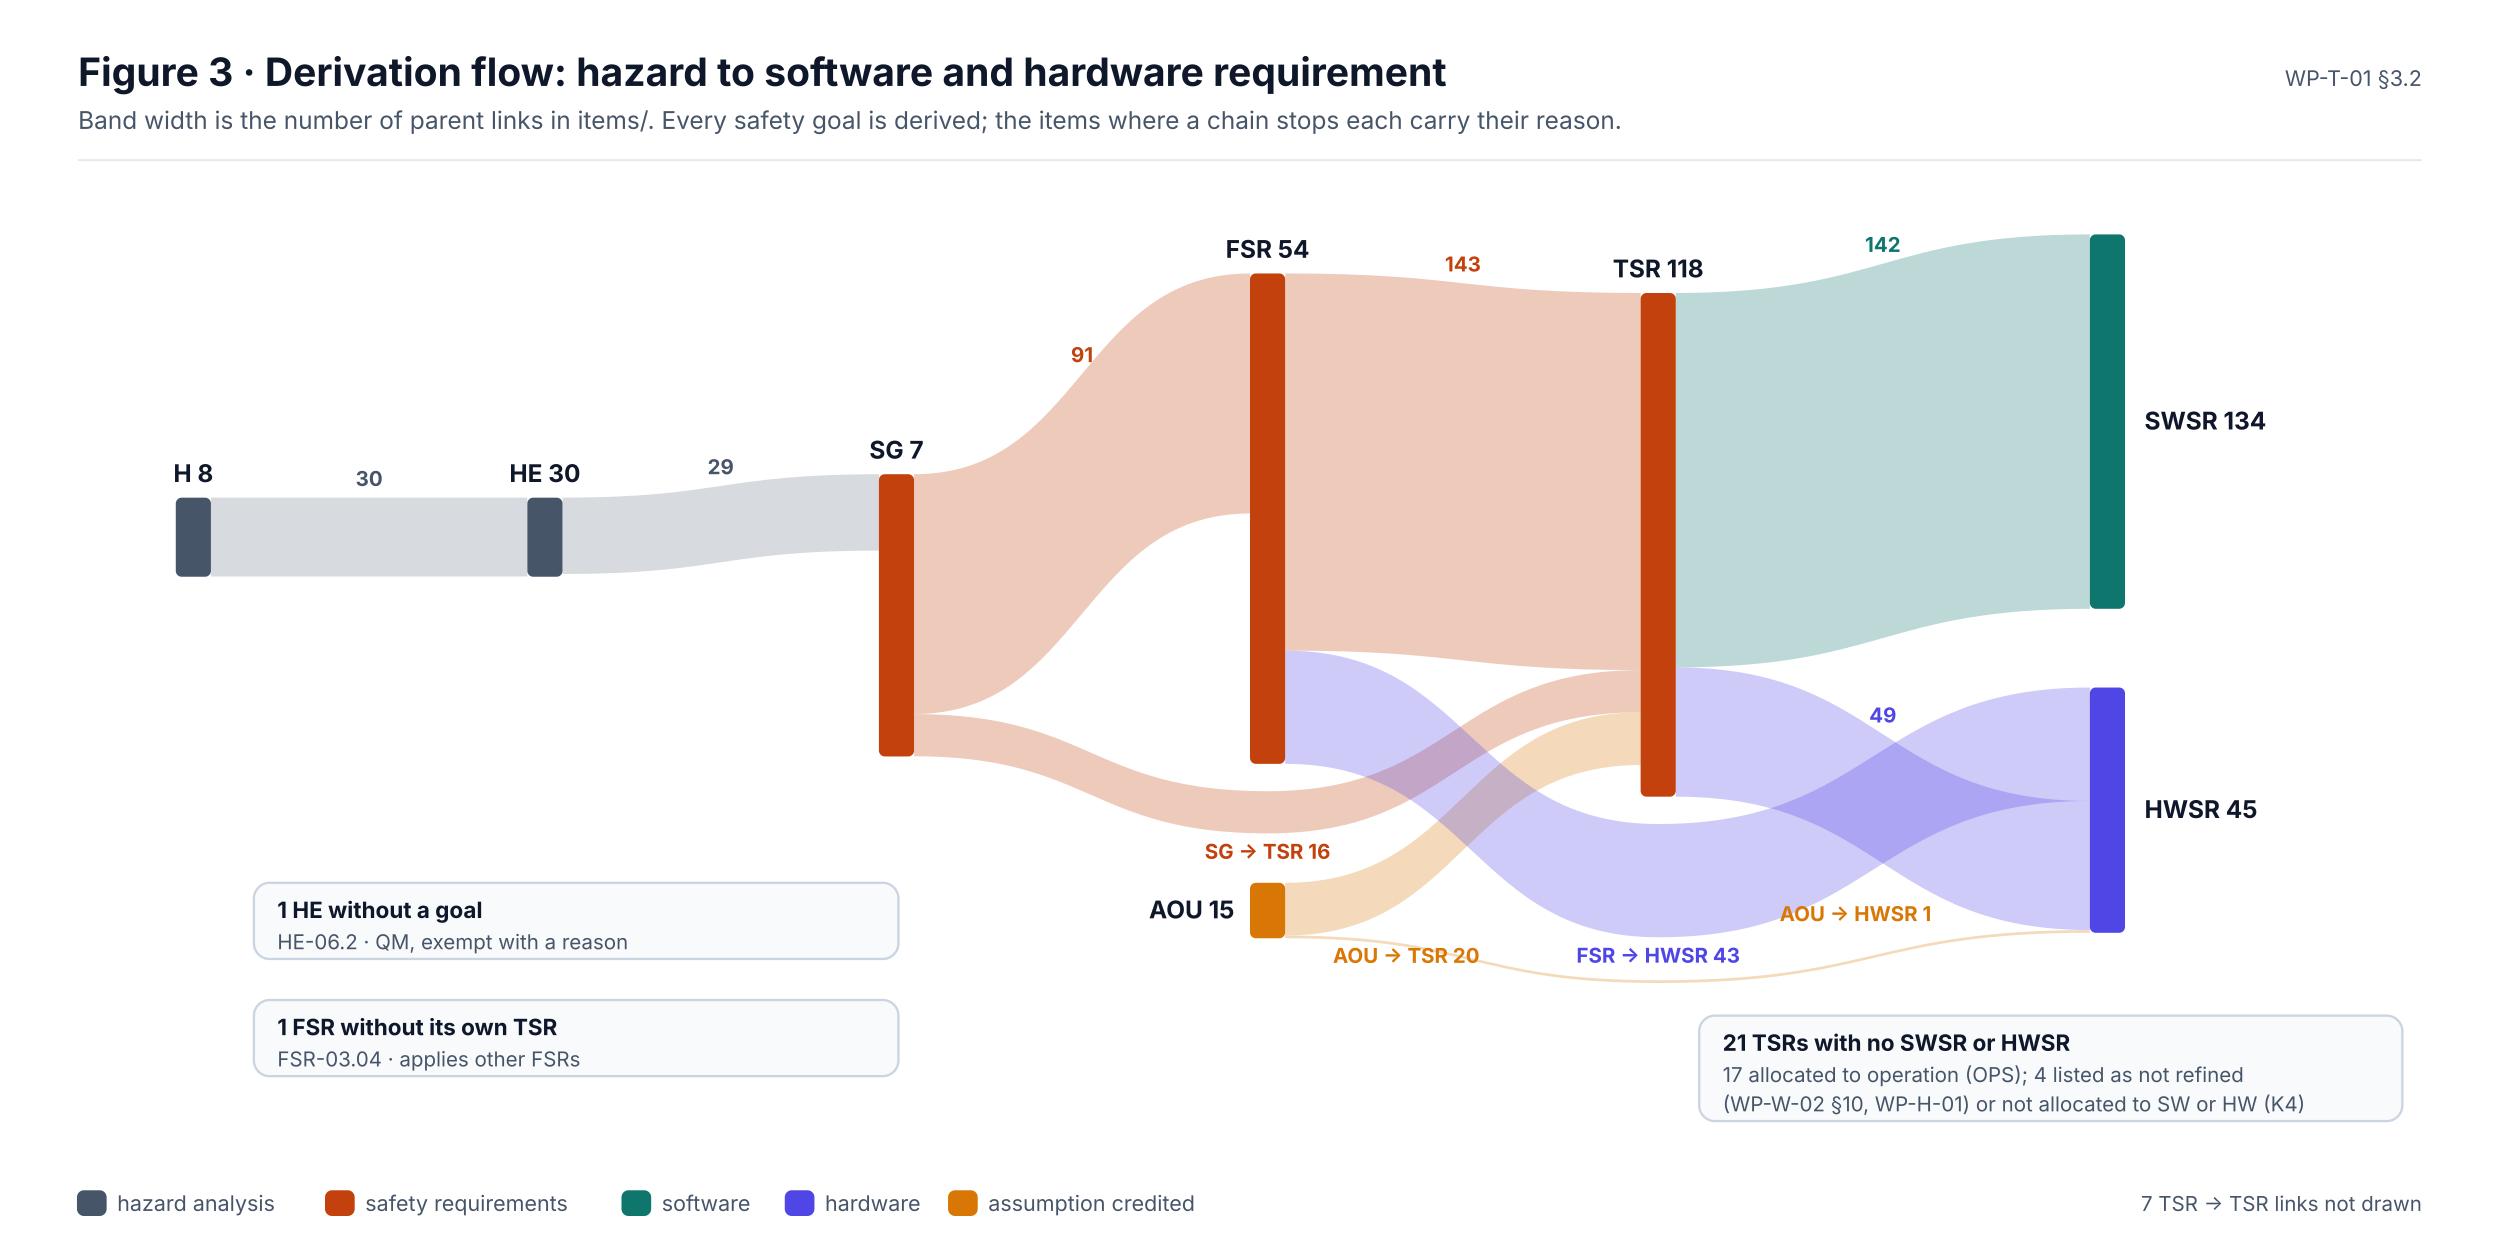
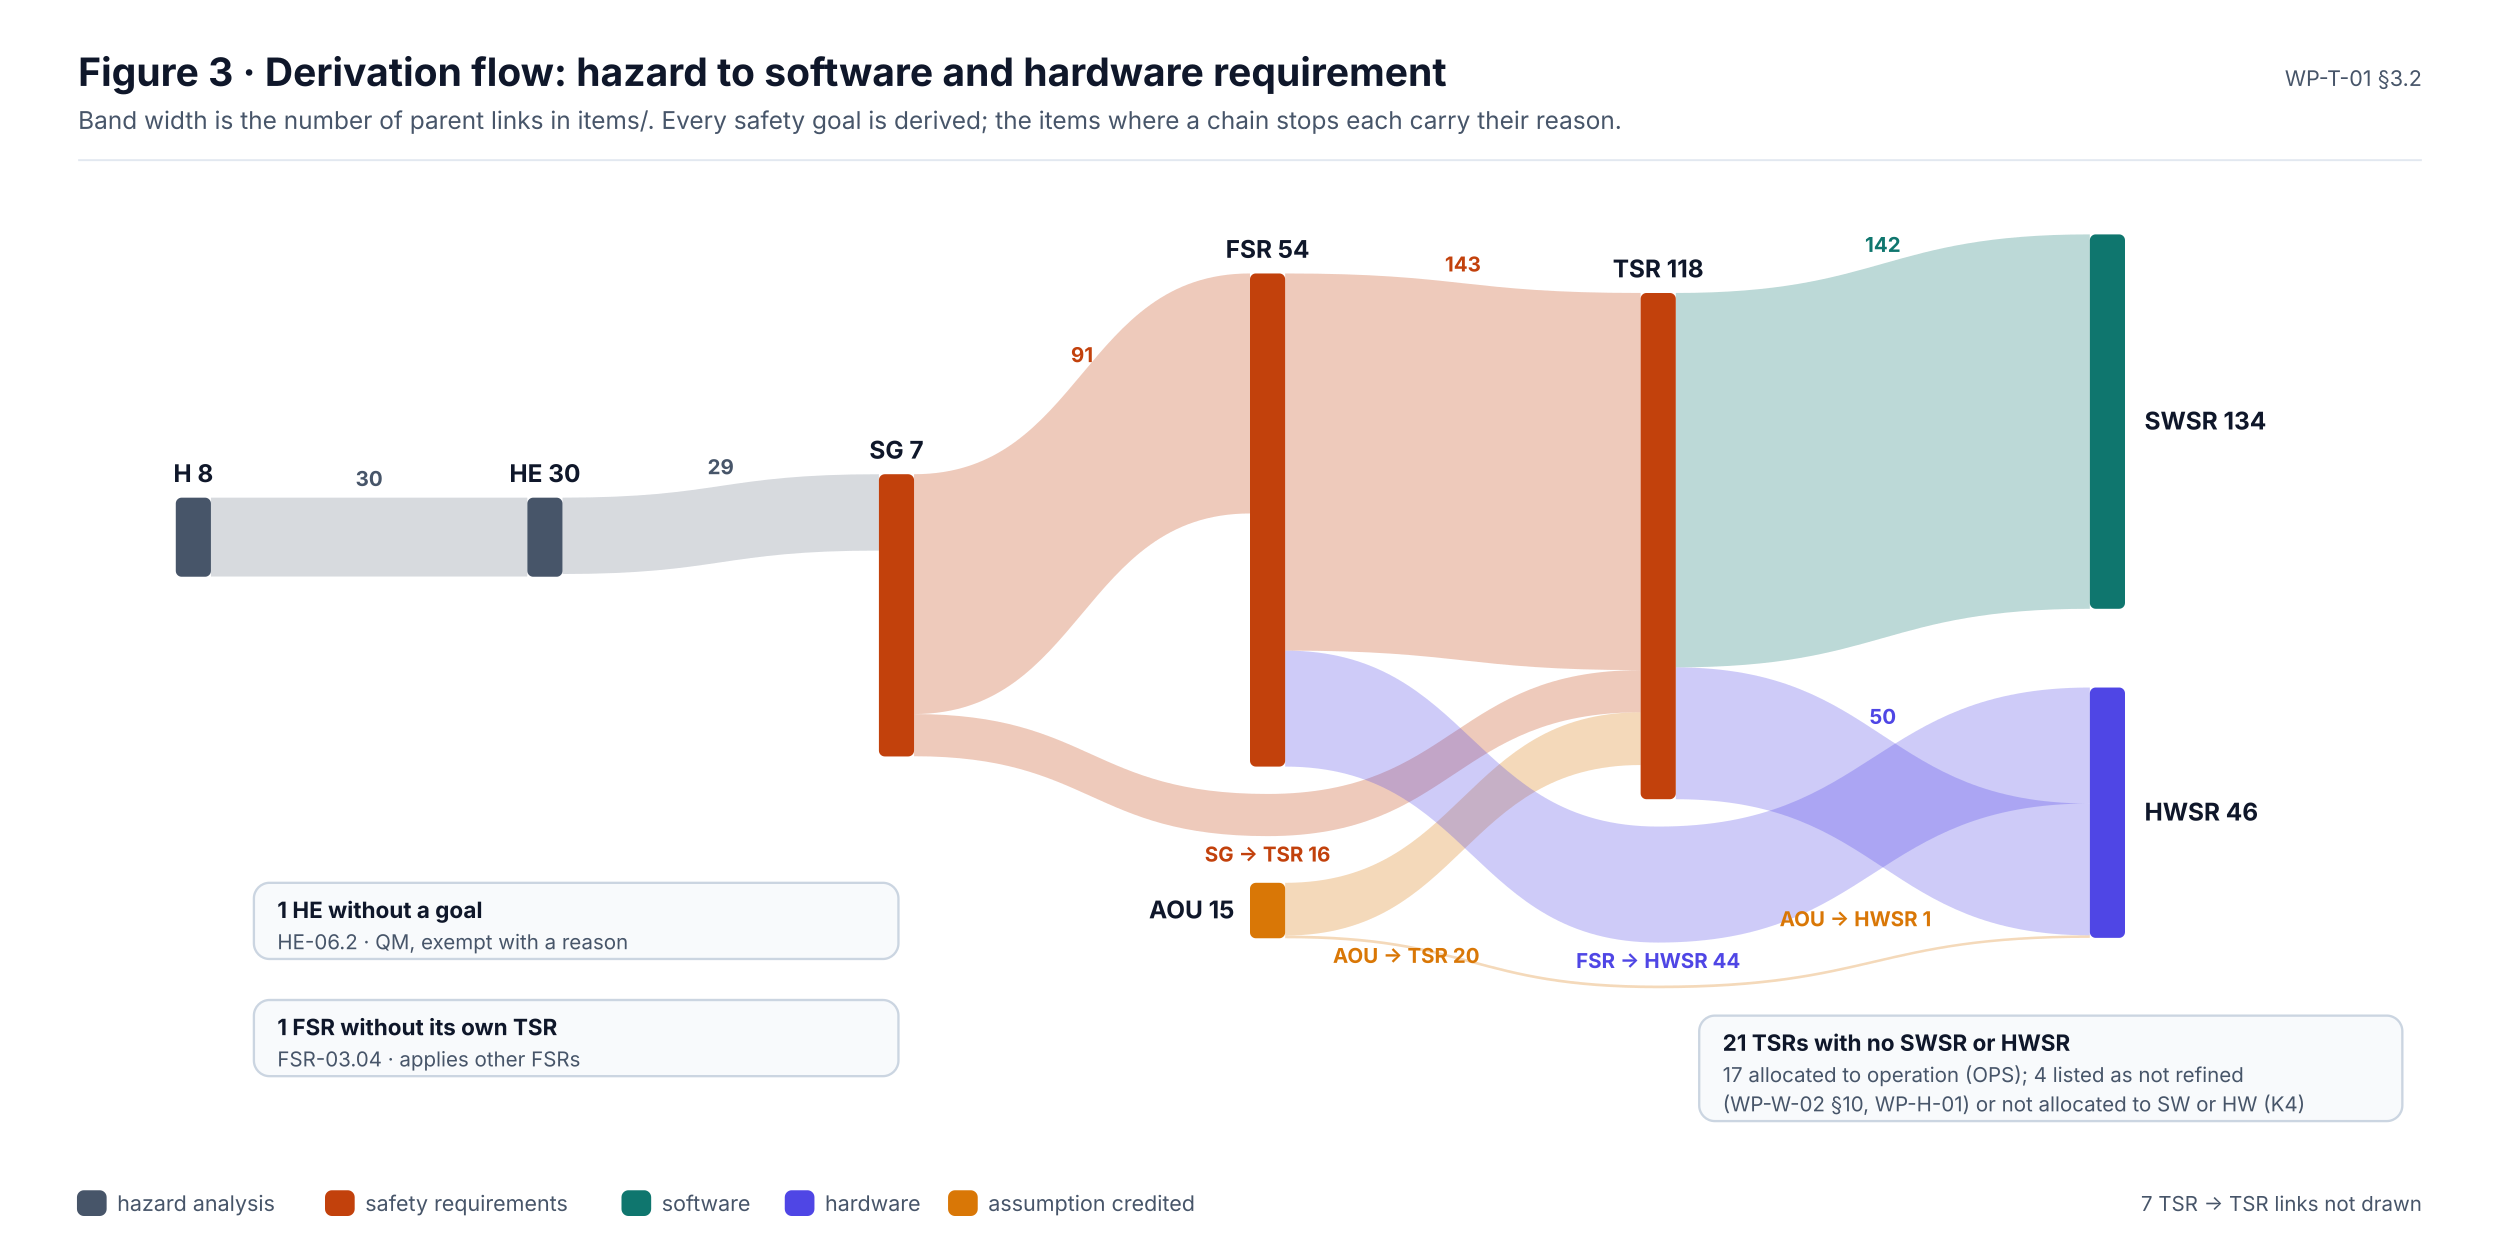
<svg xmlns="http://www.w3.org/2000/svg" width="1280" height="640" viewBox="0 0 1280 640" font-family="Inter, 'Segoe UI', Helvetica, Arial, sans-serif" role="img">
  <defs>
    <marker id="ink" viewBox="0 0 10 10" refX="9" refY="5" markerWidth="7" markerHeight="7" orient="auto-start-reverse">
      <path d="M0,0 L10,5 L0,10 z" fill="#0F172A" />
    </marker>
    <marker id="muted" viewBox="0 0 10 10" refX="9" refY="5" markerWidth="7" markerHeight="7" orient="auto-start-reverse">
      <path d="M0,0 L10,5 L0,10 z" fill="#475569" />
    </marker>
    <marker id="faint" viewBox="0 0 10 10" refX="9" refY="5" markerWidth="7" markerHeight="7" orient="auto-start-reverse">
      <path d="M0,0 L10,5 L0,10 z" fill="#94A3B8" />
    </marker>
    <marker id="safety" viewBox="0 0 10 10" refX="9" refY="5" markerWidth="7" markerHeight="7" orient="auto-start-reverse">
      <path d="M0,0 L10,5 L0,10 z" fill="#C2410C" />
    </marker>
    <marker id="sw" viewBox="0 0 10 10" refX="9" refY="5" markerWidth="7" markerHeight="7" orient="auto-start-reverse">
      <path d="M0,0 L10,5 L0,10 z" fill="#0F766E" />
    </marker>
    <marker id="hw" viewBox="0 0 10 10" refX="9" refY="5" markerWidth="7" markerHeight="7" orient="auto-start-reverse">
      <path d="M0,0 L10,5 L0,10 z" fill="#4F46E5" />
    </marker>
    <marker id="aou" viewBox="0 0 10 10" refX="9" refY="5" markerWidth="7" markerHeight="7" orient="auto-start-reverse">
      <path d="M0,0 L10,5 L0,10 z" fill="#D97706" />
    </marker>
    <marker id="red" viewBox="0 0 10 10" refX="9" refY="5" markerWidth="7" markerHeight="7" orient="auto-start-reverse">
      <path d="M0,0 L10,5 L0,10 z" fill="#D2553F" />
    </marker>
  </defs>
  <rect x="0" y="0" width="1280" height="640" rx="0" fill="#FFFFFF" stroke="none" stroke-width="0" />
  <text x="40" y="44" font-size="20" fill="#0F172A" font-weight="700">Figure 3 · Derivation flow: hazard to software and hardware requirement</text>
  <text x="40" y="66" font-size="12.5" fill="#475569">Band width is the number of parent links in items/. Every safety goal is derived; the items where a chain stops each carry their reason.</text>
  <text x="1240" y="44" font-size="11" fill="#475569" text-anchor="end">WP-T-01 §3.2</text>
  <line x1="40" y1="82" x2="1240" y2="82" stroke="#E2E8F0" stroke-width="1" />
  <path d="M108,254.8 C189,254.8 189,254.8 270,254.8 L270,295.2 C189,295.2 189,295.2 108,295.2 Z" fill="#475569" opacity="0.22" />
  <text x="189" y="248.8" font-size="10.5" fill="#475569" font-weight="700" text-anchor="middle">30</text>
  <path d="M288,254.8 C369,254.8 369,242.8 450,242.8 L450,281.9 C369,281.9 369,293.9 288,293.9 Z" fill="#475569" opacity="0.22" />
  <text x="369" y="242.8" font-size="10.5" fill="#475569" font-weight="700" text-anchor="middle">29</text>
  <path d="M468,242.8 C554,242.8 554,140 640,140 L640,262.9 C554,262.9 554,365.6 468,365.6 Z" fill="#C2410C" opacity="0.28" />
  <text x="554" y="185.4" font-size="10.5" fill="#C2410C" font-weight="700" text-anchor="middle">91</text>
-   <path d="M468,365.6 C558.5,365.6 558.5,405.1 649,405.1 C744.5,405.1 744.5,343.1 840,343.1 L840,364.7 C744.5,364.7 744.5,426.7 649,426.7 C558.5,426.7 558.5,387.2 468,387.2 Z" fill="#C2410C" opacity="0.28" />
-   <text x="649" y="439.7" font-size="10.5" fill="#C2410C" font-weight="700" text-anchor="middle">SG → TSR  16</text>
+   <path d="M468,365.6 C558.5,365.6 558.5,406.5 649,406.5 C744.5,406.5 744.5,343.1 840,343.1 L840,364.7 C744.5,364.7 744.5,428.1 649,428.1 C558.5,428.1 558.5,387.2 468,387.2 Z" fill="#C2410C" opacity="0.28" />
+   <text x="649" y="441.1" font-size="10.5" fill="#C2410C" font-weight="700" text-anchor="middle">SG → TSR  16</text>
  <path d="M658,140 C749,140 749,150 840,150 L840,343.1 C749,343.1 749,333.1 658,333.1 Z" fill="#C2410C" opacity="0.28" />
  <text x="749" y="139" font-size="10.5" fill="#C2410C" font-weight="700" text-anchor="middle">143</text>
  <path d="M658,452 C749,452 749,364.7 840,364.7 L840,391.7 C749,391.7 749,479 658,479 Z" fill="#D97706" opacity="0.28" />
  <text x="720" y="493" font-size="10.5" fill="#D97706" font-weight="700" text-anchor="middle">AOU → TSR  20</text>
  <path d="M858,150 C964,150 964,120 1070,120 L1070,311.7 C964,311.7 964,341.7 858,341.7 Z" fill="#0F766E" opacity="0.28" />
  <text x="964" y="129" font-size="10.5" fill="#0F766E" font-weight="700" text-anchor="middle">142</text>
-   <path d="M858,341.7 C964,341.7 964,410.1 1070,410.1 L1070,476.2 C964,476.2 964,407.9 858,407.9 Z" fill="#4F46E5" opacity="0.28" />
-   <text x="964" y="369.9" font-size="10.5" fill="#4F46E5" font-weight="700" text-anchor="middle">49</text>
-   <path d="M658,333.1 C753.5,333.1 753.5,421.9 849,421.9 C959.5,421.9 959.5,352 1070,352 L1070,410.1 C959.5,410.1 959.5,479.9 849,479.9 C753.5,479.9 753.5,391.1 658,391.1 Z" fill="#4F46E5" opacity="0.28" />
-   <text x="849" y="492.9" font-size="10.5" fill="#4F46E5" font-weight="700" text-anchor="middle">FSR → HWSR  43</text>
-   <path d="M658,479 C753.5,479 753.5,501.9 849,501.9 C959.5,501.9 959.5,476.2 1070,476.2 L1070,477.6 C959.5,477.6 959.5,503.3 849,503.3 C753.5,503.3 753.5,480.4 658,480.4 Z" fill="#D97706" opacity="0.28" />
-   <text x="950" y="471.6" font-size="10.5" fill="#D97706" font-weight="700" text-anchor="middle">AOU → HWSR  1</text>
+   <path d="M858,341.7 C964,341.7 964,411.4 1070,411.4 L1070,478.9 C964,478.9 964,409.2 858,409.2 Z" fill="#4F46E5" opacity="0.28" />
+   <text x="964" y="370.6" font-size="10.5" fill="#4F46E5" font-weight="700" text-anchor="middle">50</text>
+   <path d="M658,333.1 C753.5,333.1 753.5,423.2 849,423.2 C959.5,423.2 959.5,352 1070,352 L1070,411.4 C959.5,411.4 959.5,482.6 849,482.6 C753.5,482.6 753.5,392.5 658,392.5 Z" fill="#4F46E5" opacity="0.28" />
+   <text x="849" y="495.6" font-size="10.5" fill="#4F46E5" font-weight="700" text-anchor="middle">FSR → HWSR  44</text>
+   <path d="M658,479 C753.5,479 753.5,504.6 849,504.6 C959.5,504.6 959.5,478.9 1070,478.9 L1070,480.2 C959.5,480.2 959.5,506 849,506 C753.5,506 753.5,480.4 658,480.4 Z" fill="#D97706" opacity="0.28" />
+   <text x="950" y="474.2" font-size="10.5" fill="#D97706" font-weight="700" text-anchor="middle">AOU → HWSR  1</text>
  <rect x="90" y="254.8" width="18" height="40.5" rx="3" fill="#475569" stroke="none" stroke-width="0" />
  <text x="99" y="246.8" font-size="12.5" fill="#0F172A" font-weight="700" text-anchor="middle">H 8</text>
  <rect x="270" y="254.8" width="18" height="40.5" rx="3" fill="#475569" stroke="none" stroke-width="0" />
  <text x="279" y="246.8" font-size="12.5" fill="#0F172A" font-weight="700" text-anchor="middle">HE 30</text>
  <rect x="450" y="242.8" width="18" height="144.5" rx="3" fill="#C2410C" stroke="none" stroke-width="0" />
  <text x="459" y="234.8" font-size="12.5" fill="#0F172A" font-weight="700" text-anchor="middle">SG 7</text>
-   <rect x="640" y="140" width="18" height="251.1" rx="3" fill="#C2410C" stroke="none" stroke-width="0" />
+   <rect x="640" y="140" width="18" height="252.5" rx="3" fill="#C2410C" stroke="none" stroke-width="0" />
  <text x="649" y="132" font-size="12.5" fill="#0F172A" font-weight="700" text-anchor="middle">FSR 54</text>
  <rect x="640" y="452" width="18" height="28.4" rx="3" fill="#D97706" stroke="none" stroke-width="0" />
  <text x="632" y="470.2" font-size="12.5" fill="#0F172A" font-weight="700" text-anchor="end">AOU 15</text>
-   <rect x="840" y="150" width="18" height="257.9" rx="3" fill="#C2410C" stroke="none" stroke-width="0" />
+   <rect x="840" y="150" width="18" height="259.2" rx="3" fill="#C2410C" stroke="none" stroke-width="0" />
  <text x="849" y="142" font-size="12.5" fill="#0F172A" font-weight="700" text-anchor="middle">TSR 118</text>
  <rect x="1070" y="120" width="18" height="191.7" rx="3" fill="#0F766E" stroke="none" stroke-width="0" />
  <text x="1098" y="219.9" font-size="12.5" fill="#0F172A" font-weight="700">SWSR 134</text>
-   <rect x="1070" y="352" width="18" height="125.6" rx="3" fill="#4F46E5" stroke="none" stroke-width="0" />
-   <text x="1098" y="418.8" font-size="12.5" fill="#0F172A" font-weight="700">HWSR 45</text>
+   <rect x="1070" y="352" width="18" height="128.2" rx="3" fill="#4F46E5" stroke="none" stroke-width="0" />
+   <text x="1098" y="420.1" font-size="12.5" fill="#0F172A" font-weight="700">HWSR 46</text>
  <rect x="130" y="452" width="330" height="39" rx="8" fill="#F8FAFC" stroke="#CBD5E1" stroke-width="1.2" />
  <text x="142" y="470" font-size="11.5" fill="#0F172A" font-weight="700">1 HE without a goal</text>
  <text x="142" y="486" font-size="10.5" fill="#475569">HE-06.2 · QM, exempt with a reason</text>
  <rect x="130" y="512" width="330" height="39" rx="8" fill="#F8FAFC" stroke="#CBD5E1" stroke-width="1.2" />
  <text x="142" y="530" font-size="11.5" fill="#0F172A" font-weight="700">1 FSR without its own TSR</text>
  <text x="142" y="546" font-size="10.5" fill="#475569">FSR-03.04 · applies other FSRs</text>
  <rect x="870" y="520" width="360" height="54" rx="8" fill="#F8FAFC" stroke="#CBD5E1" stroke-width="1.2" />
  <text x="882" y="538" font-size="11.5" fill="#0F172A" font-weight="700">21 TSRs with no SWSR or HWSR</text>
  <text x="882" y="554" font-size="10.5" fill="#475569">17 allocated to operation (OPS); 4 listed as not refined</text>
  <text x="882" y="569" font-size="10.5" fill="#475569">(WP-W-02 §10, WP-H-01) or not allocated to SW or HW (K4)</text>
  <rect x="40" y="610" width="14" height="12" rx="3" fill="#475569" stroke="#475569" stroke-width="1.2" />
  <text x="60" y="620" font-size="11" fill="#475569">hazard analysis</text>
  <rect x="167" y="610" width="14" height="12" rx="3" fill="#C2410C" stroke="#C2410C" stroke-width="1.2" />
  <text x="187" y="620" font-size="11" fill="#475569">safety requirements</text>
  <rect x="318.8" y="610" width="14" height="12" rx="3" fill="#0F766E" stroke="#0F766E" stroke-width="1.2" />
  <text x="338.8" y="620" font-size="11" fill="#475569">software</text>
  <rect x="402.4" y="610" width="14" height="12" rx="3" fill="#4F46E5" stroke="#4F46E5" stroke-width="1.2" />
  <text x="422.4" y="620" font-size="11" fill="#475569">hardware</text>
  <rect x="486" y="610" width="14" height="12" rx="3" fill="#D97706" stroke="#D97706" stroke-width="1.2" />
  <text x="506" y="620" font-size="11" fill="#475569">assumption credited</text>
  <text x="1240" y="620" font-size="10.5" fill="#475569" text-anchor="end">7 TSR → TSR links not drawn</text>
</svg>
